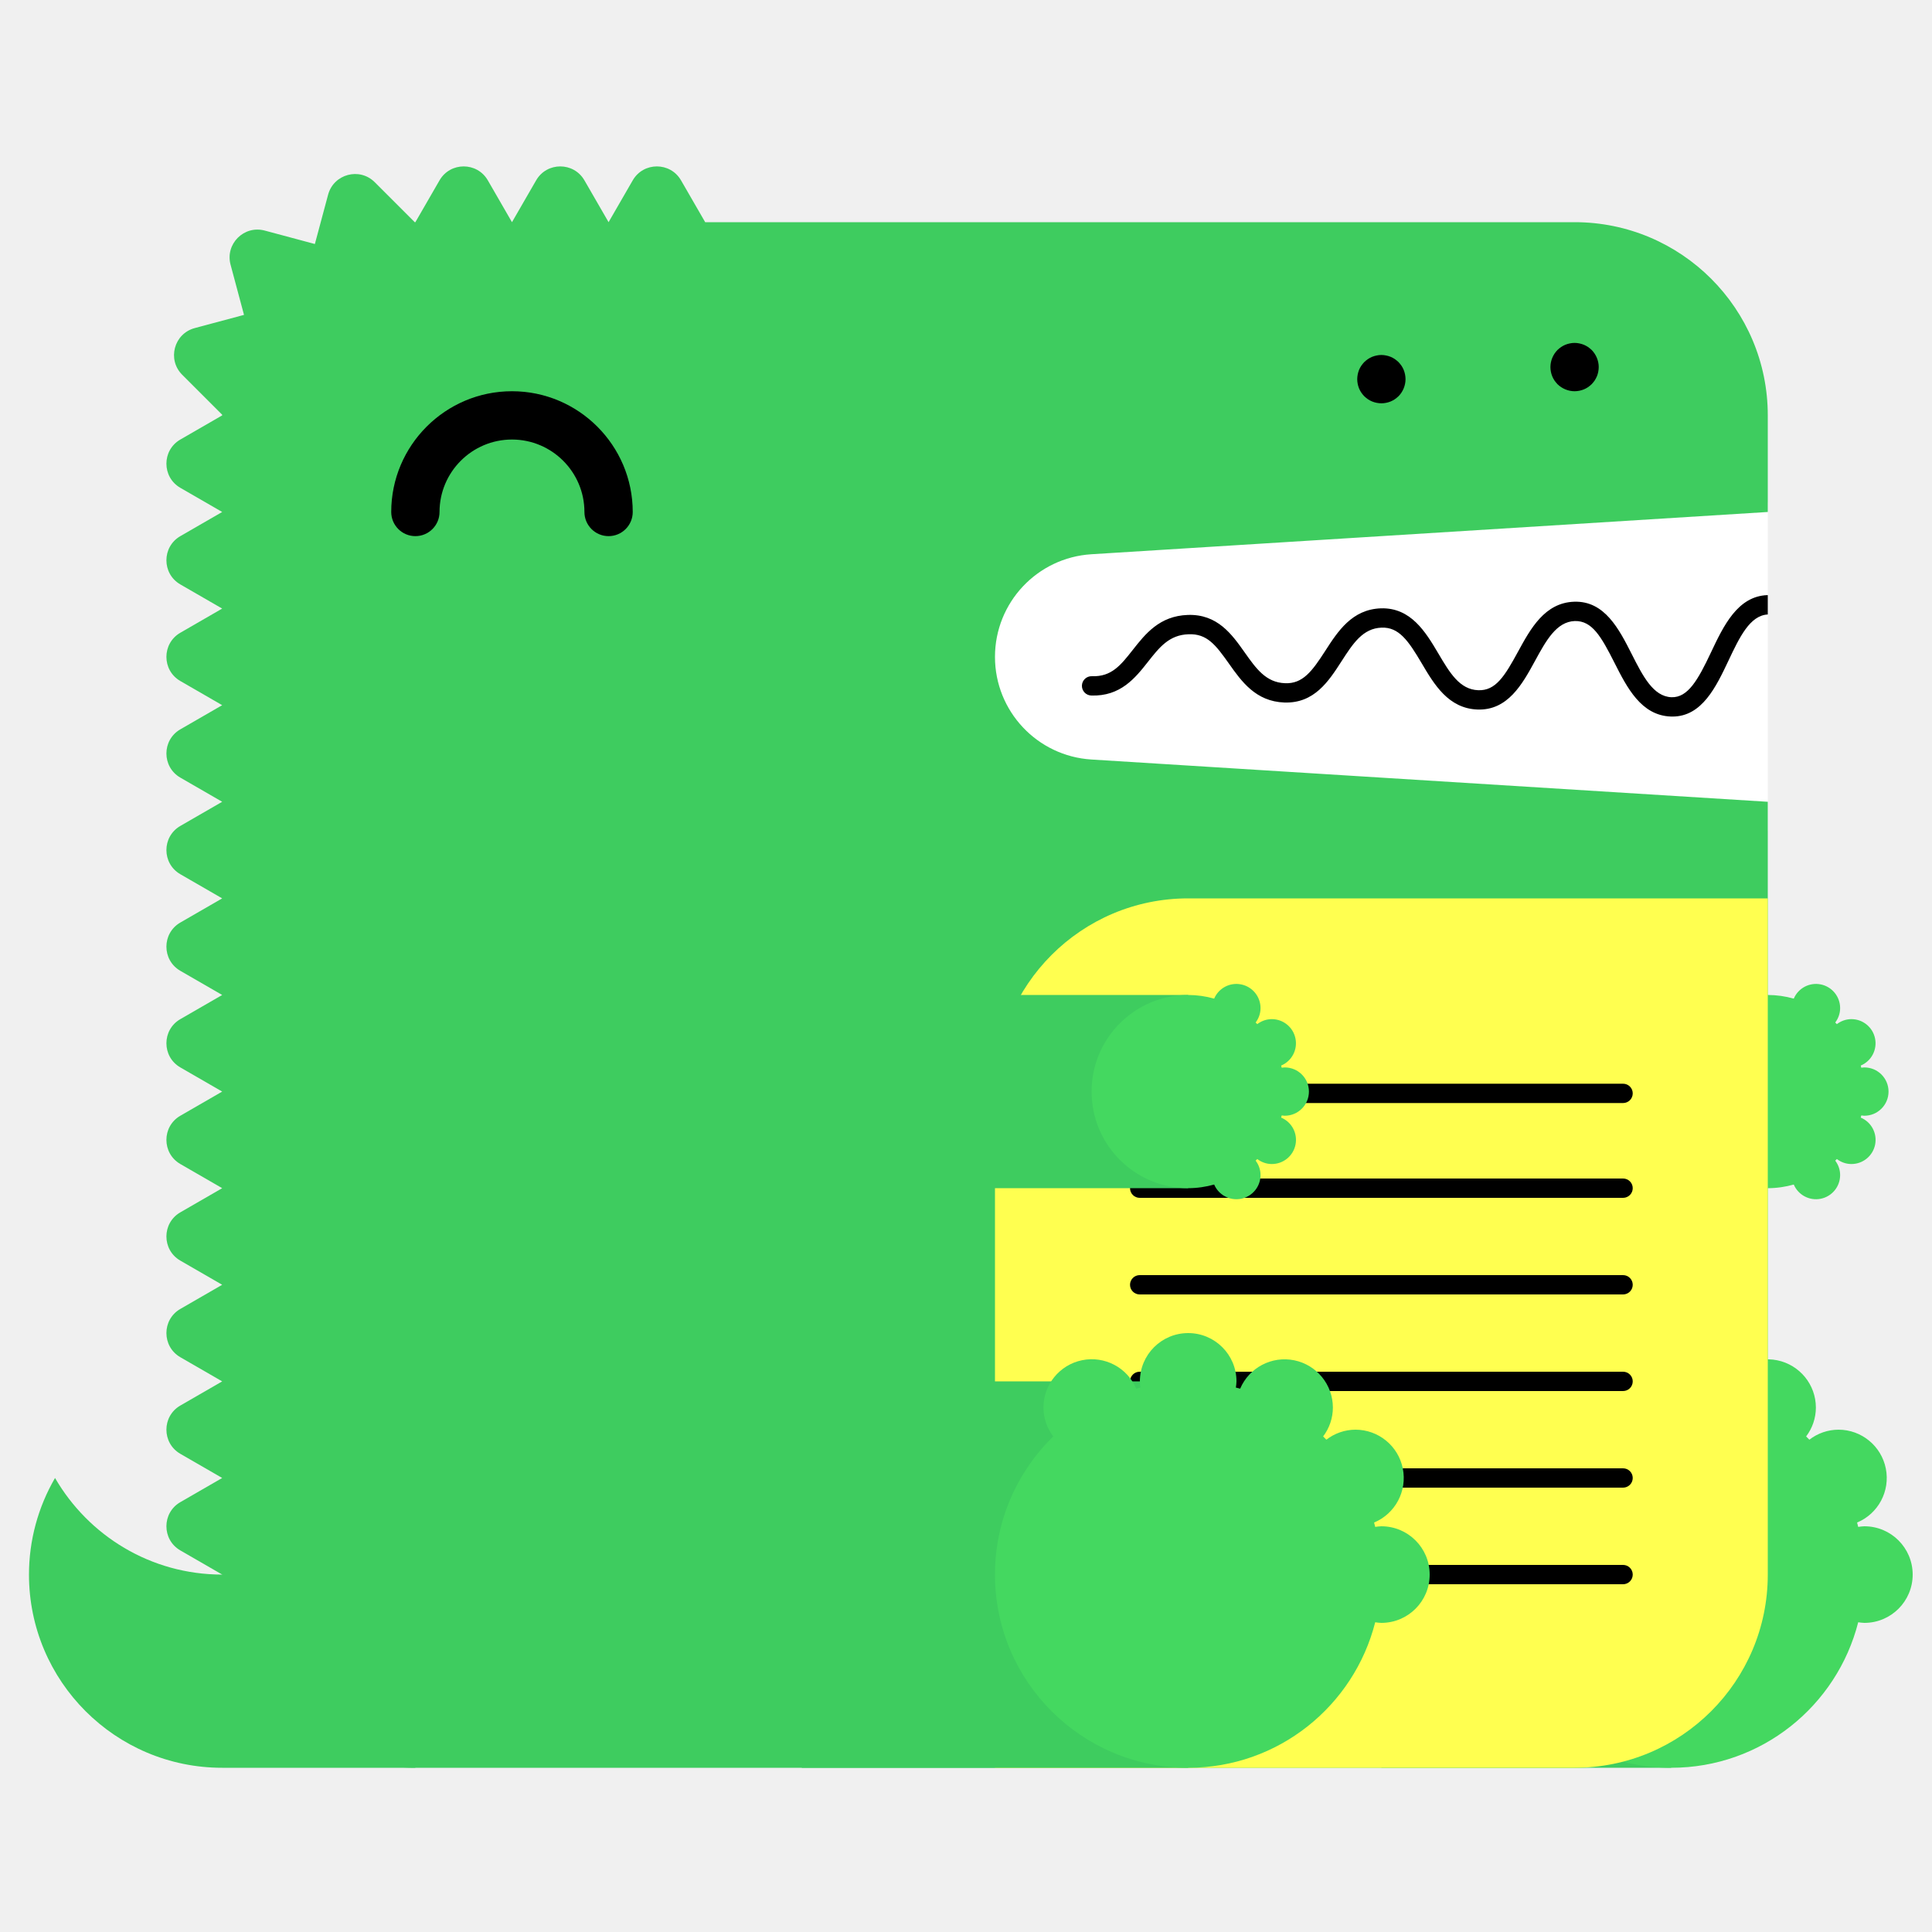
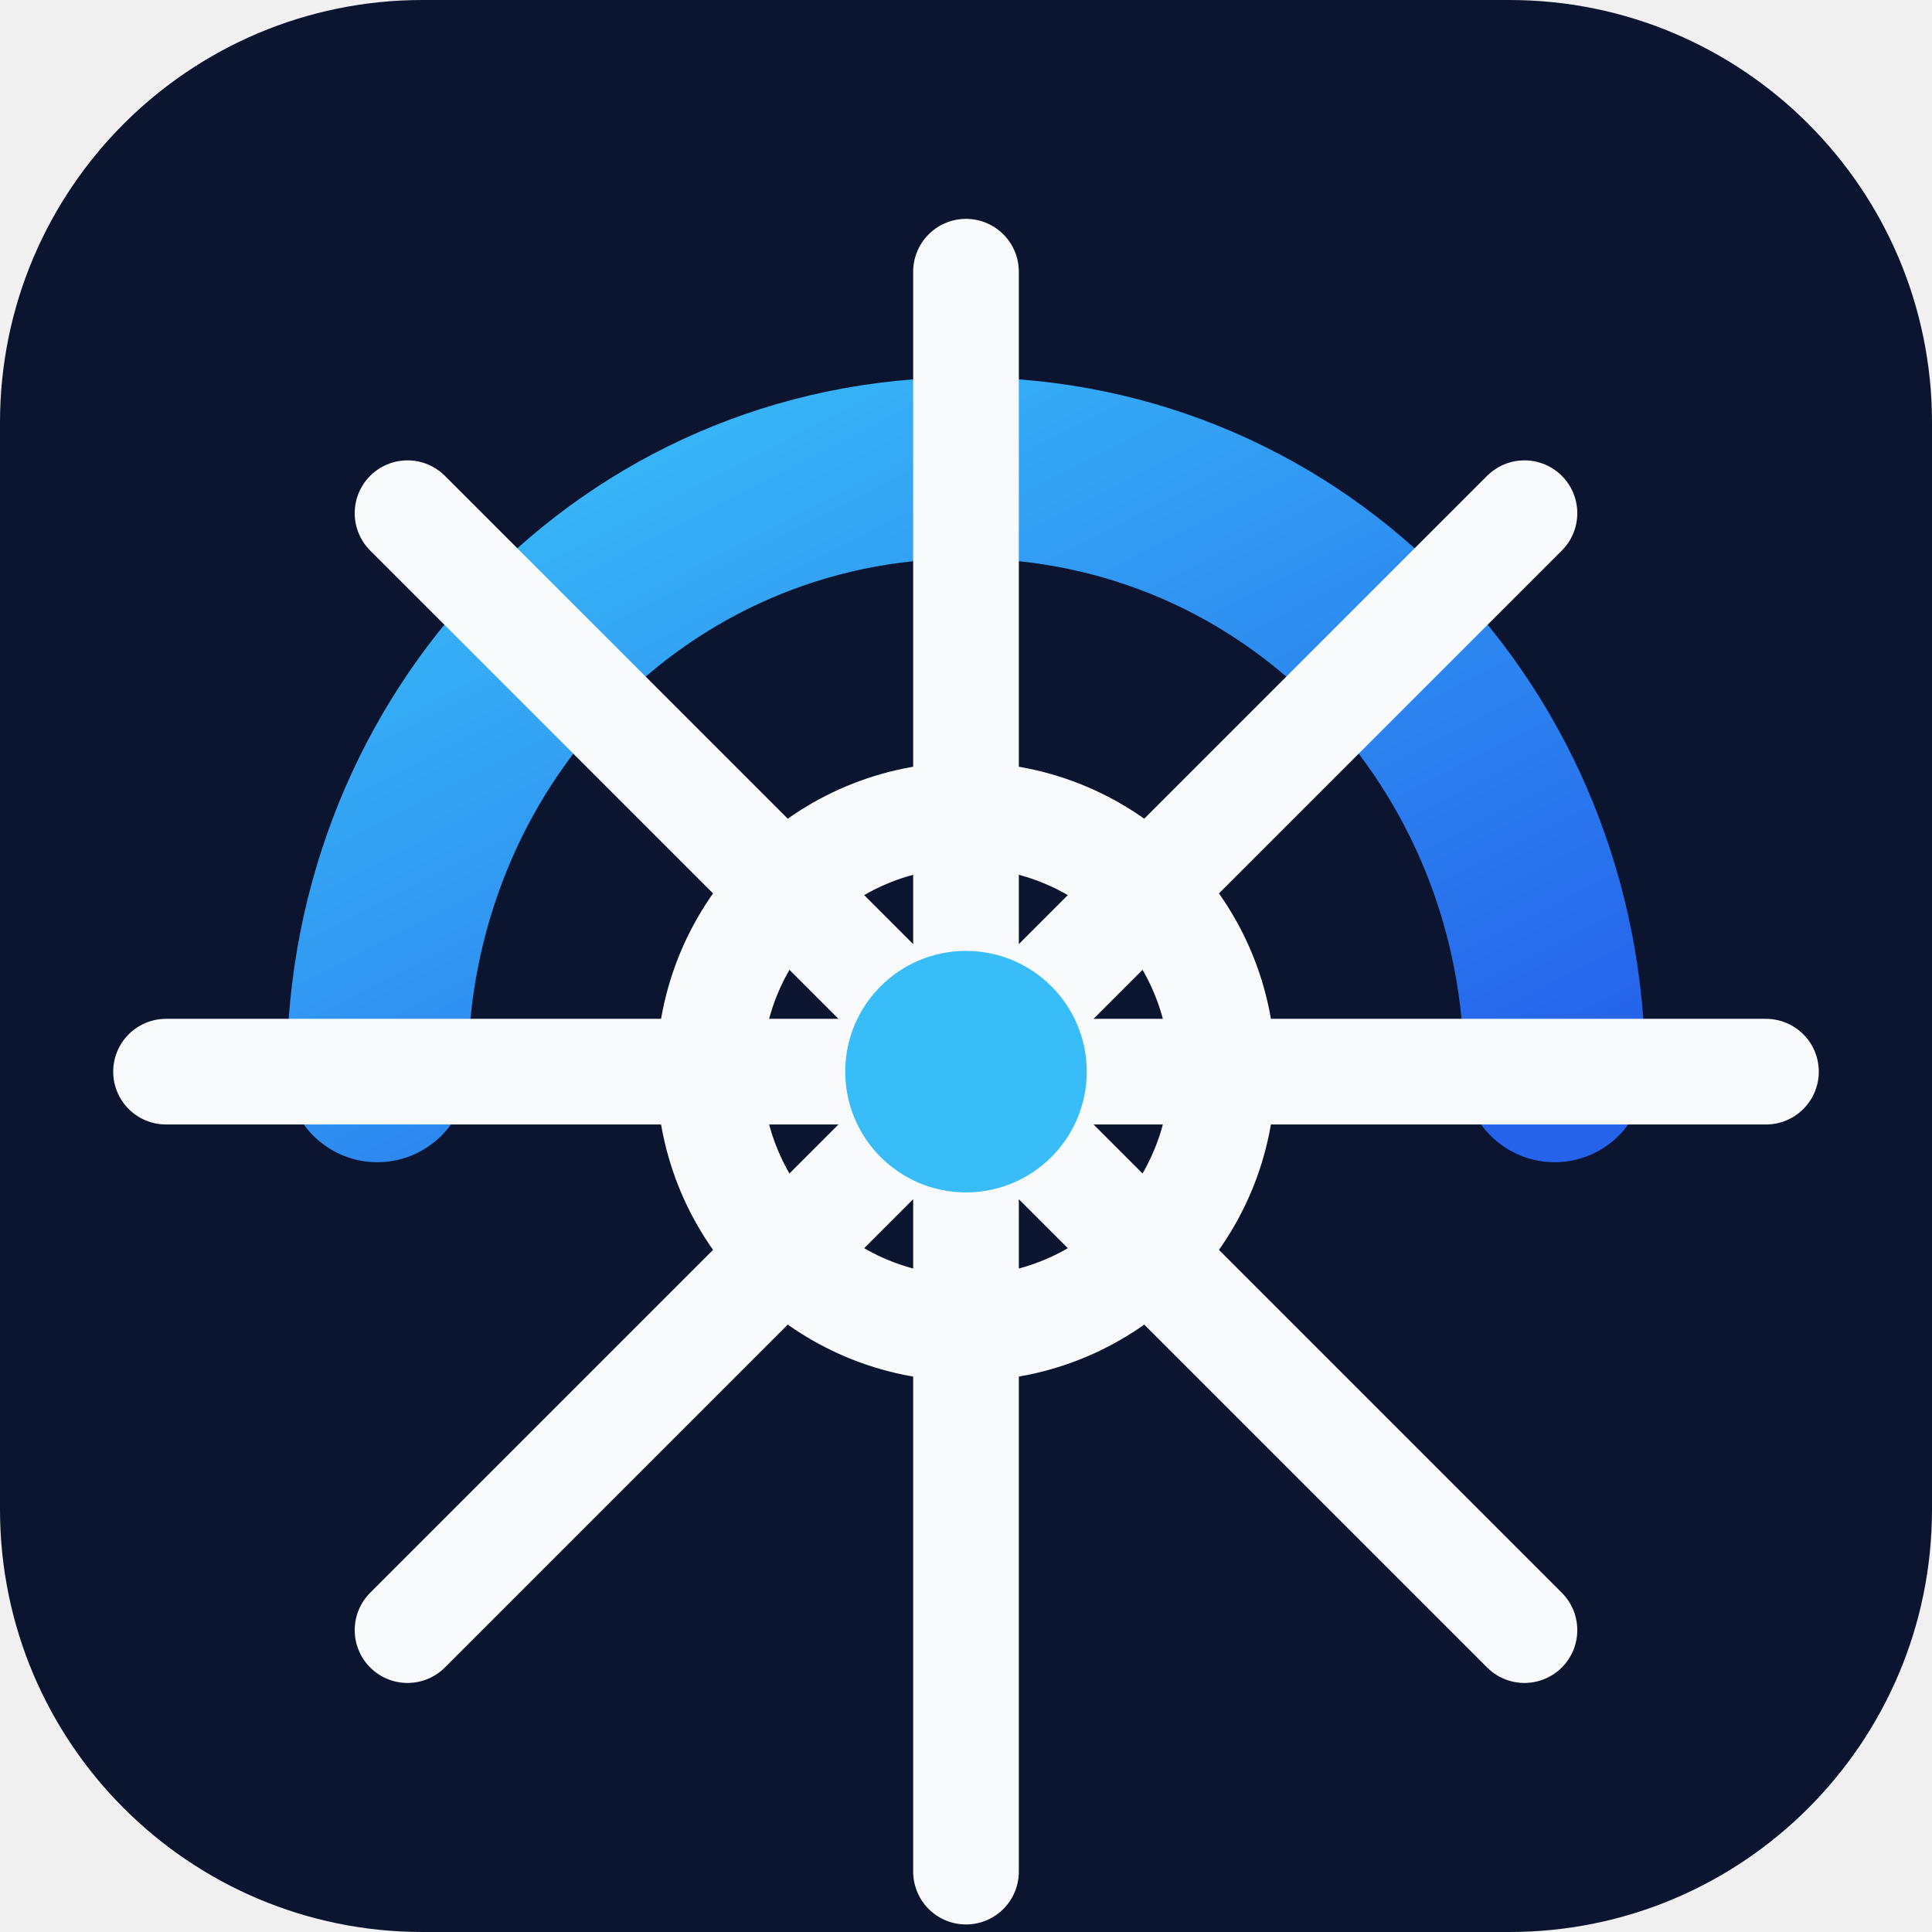
- <svg xmlns="http://www.w3.org/2000/svg" width="200" height="200" viewBox="0 0 200 200">
-   <g fill="none" fill-rule="evenodd">
-     <path fill="#FFF" d="M99 52h84v34H99z" />
-     <path d="M23 163c-7.398 0-13.843-4.027-17.303-10A19.886 19.886 0 0 0 3 163c0 11.046 8.954 20 20 20h20v-20H23z" fill="#3ECC5F" />
-     <path d="M112.98 57.376L183 53V43c0-11.046-8.954-20-20-20H73l-2.5-4.33c-1.112-1.925-3.889-1.925-5 0L63 23l-2.5-4.33c-1.111-1.925-3.889-1.925-5 0L53 23l-2.5-4.33c-1.111-1.925-3.889-1.925-5 0L43 23c-.022 0-.042.003-.065.003l-4.142-4.141c-1.57-1.571-4.252-.853-4.828 1.294l-1.369 5.104-5.192-1.392c-2.148-.575-4.111 1.389-3.535 3.536l1.39 5.193-5.102 1.367c-2.148.576-2.867 3.259-1.296 4.83l4.142 4.142c0 .021-.003.042-.003.064l-4.33 2.5c-1.925 1.111-1.925 3.889 0 5L23 53l-4.33 2.5c-1.925 1.111-1.925 3.889 0 5L23 63l-4.33 2.5c-1.925 1.111-1.925 3.889 0 5L23 73l-4.33 2.5c-1.925 1.111-1.925 3.889 0 5L23 83l-4.33 2.5c-1.925 1.111-1.925 3.889 0 5L23 93l-4.33 2.5c-1.925 1.111-1.925 3.889 0 5L23 103l-4.33 2.5c-1.925 1.111-1.925 3.889 0 5L23 113l-4.33 2.5c-1.925 1.111-1.925 3.889 0 5L23 123l-4.33 2.5c-1.925 1.111-1.925 3.889 0 5L23 133l-4.33 2.5c-1.925 1.111-1.925 3.889 0 5L23 143l-4.33 2.5c-1.925 1.111-1.925 3.889 0 5L23 153l-4.33 2.5c-1.925 1.111-1.925 3.889 0 5L23 163c0 11.046 8.954 20 20 20h120c11.046 0 20-8.954 20-20V83l-70.02-4.376A10.645 10.645 0 0 1 103 68c0-5.621 4.37-10.273 9.98-10.624" fill="#3ECC5F" />
-     <path fill="#3ECC5F" d="M143 183h30v-40h-30z" />
-     <path d="M193 158c-.219 0-.428.037-.639.064-.038-.15-.074-.301-.116-.451A5 5 0 0 0 190.32 148a4.96 4.96 0 0 0-3.016 1.036 26.531 26.531 0 0 0-.335-.336 4.955 4.955 0 0 0 1.011-2.987 5 5 0 0 0-9.599-1.959c-.148-.042-.297-.077-.445-.115.027-.211.064-.42.064-.639a5 5 0 0 0-5-5 5 5 0 0 0-5 5c0 .219.037.428.064.639-.148.038-.297.073-.445.115a4.998 4.998 0 0 0-9.599 1.959c0 1.125.384 2.151 1.011 2.987-3.717 3.632-6.031 8.693-6.031 14.3 0 11.046 8.954 20 20 20 9.339 0 17.16-6.41 19.361-15.064.211.027.42.064.639.064a5 5 0 0 0 5-5 5 5 0 0 0-5-5" fill="#44D860" />
-     <path fill="#3ECC5F" d="M153 123h30v-20h-30z" />
-     <path d="M193 115.5a2.5 2.5 0 1 0 0-5c-.109 0-.214.019-.319.032-.02-.075-.037-.15-.058-.225a2.501 2.501 0 0 0-.963-4.807c-.569 0-1.088.197-1.508.518a6.653 6.653 0 0 0-.168-.168c.314-.417.506-.931.506-1.494a2.5 2.5 0 0 0-4.8-.979A9.987 9.987 0 0 0 183 103c-5.522 0-10 4.478-10 10s4.478 10 10 10c.934 0 1.833-.138 2.69-.377a2.5 2.5 0 0 0 4.8-.979c0-.563-.192-1.077-.506-1.494.057-.055.113-.111.168-.168.42.321.939.518 1.508.518a2.5 2.5 0 0 0 .963-4.807c.021-.074.038-.15.058-.225.105.013.21.032.319.032" fill="#44D860" />
-     <path d="M63 55.5a2.5 2.5 0 0 1-2.5-2.5c0-4.136-3.364-7.5-7.5-7.5s-7.5 3.364-7.5 7.5a2.5 2.5 0 1 1-5 0c0-6.893 5.607-12.5 12.5-12.5S65.5 46.107 65.5 53a2.5 2.5 0 0 1-2.5 2.5" fill="#000" />
-     <path d="M103 183h60c11.046 0 20-8.954 20-20V93h-60c-11.046 0-20 8.954-20 20v70z" fill="#FFFF50" />
-     <path d="M168.02 124h-50.04a1 1 0 1 1 0-2h50.04a1 1 0 1 1 0 2m0 20h-50.04a1 1 0 1 1 0-2h50.04a1 1 0 1 1 0 2m0 20h-50.04a1 1 0 1 1 0-2h50.04a1 1 0 1 1 0 2m0-49.814h-50.04a1 1 0 1 1 0-2h50.04a1 1 0 1 1 0 2m0 19.814h-50.04a1 1 0 1 1 0-2h50.04a1 1 0 1 1 0 2m0 20h-50.04a1 1 0 1 1 0-2h50.04a1 1 0 1 1 0 2M183 61.611c-.012 0-.022-.006-.034-.005-3.09.105-4.552 3.196-5.842 5.923-1.346 2.85-2.387 4.703-4.093 4.647-1.889-.068-2.969-2.202-4.113-4.46-1.314-2.594-2.814-5.536-5.963-5.426-3.046.104-4.513 2.794-5.807 5.167-1.377 2.528-2.314 4.065-4.121 3.994-1.927-.07-2.951-1.805-4.136-3.813-1.321-2.236-2.848-4.75-5.936-4.664-2.994.103-4.465 2.385-5.763 4.4-1.373 2.13-2.335 3.428-4.165 3.351-1.973-.07-2.992-1.51-4.171-3.177-1.324-1.873-2.816-3.993-5.895-3.89-2.928.1-4.399 1.97-5.696 3.618-1.232 1.564-2.194 2.802-4.229 2.724a1 1 0 0 0-.072 2c3.017.101 4.545-1.8 5.872-3.487 1.177-1.496 2.193-2.787 4.193-2.855 1.926-.082 2.829 1.115 4.195 3.045 1.297 1.834 2.769 3.914 5.731 4.021 3.103.104 4.596-2.215 5.918-4.267 1.182-1.834 2.202-3.417 4.15-3.484 1.793-.067 2.769 1.35 4.145 3.681 1.297 2.197 2.766 4.686 5.787 4.796 3.125.108 4.634-2.62 5.949-5.035 1.139-2.088 2.214-4.06 4.119-4.126 1.793-.042 2.728 1.595 4.111 4.33 1.292 2.553 2.757 5.445 5.825 5.556l.169.003c3.064 0 4.518-3.075 5.805-5.794 1.139-2.41 2.217-4.68 4.067-4.773v-2z" fill="#000" />
-     <path fill="#3ECC5F" d="M83 183h40v-40H83z" />
-     <path d="M143 158c-.219 0-.428.037-.639.064-.038-.15-.074-.301-.116-.451A5 5 0 0 0 140.32 148a4.96 4.96 0 0 0-3.016 1.036 26.531 26.531 0 0 0-.335-.336 4.955 4.955 0 0 0 1.011-2.987 5 5 0 0 0-9.599-1.959c-.148-.042-.297-.077-.445-.115.027-.211.064-.42.064-.639a5 5 0 0 0-5-5 5 5 0 0 0-5 5c0 .219.037.428.064.639-.148.038-.297.073-.445.115a4.998 4.998 0 0 0-9.599 1.959c0 1.125.384 2.151 1.011 2.987-3.717 3.632-6.031 8.693-6.031 14.3 0 11.046 8.954 20 20 20 9.339 0 17.16-6.41 19.361-15.064.211.027.42.064.639.064a5 5 0 0 0 5-5 5 5 0 0 0-5-5" fill="#44D860" />
-     <path fill="#3ECC5F" d="M83 123h40v-20H83z" />
-     <path d="M133 115.5a2.5 2.5 0 1 0 0-5c-.109 0-.214.019-.319.032-.02-.075-.037-.15-.058-.225a2.501 2.501 0 0 0-.963-4.807c-.569 0-1.088.197-1.508.518a6.653 6.653 0 0 0-.168-.168c.314-.417.506-.931.506-1.494a2.5 2.5 0 0 0-4.8-.979A9.987 9.987 0 0 0 123 103c-5.522 0-10 4.478-10 10s4.478 10 10 10c.934 0 1.833-.138 2.69-.377a2.5 2.5 0 0 0 4.8-.979c0-.563-.192-1.077-.506-1.494.057-.055.113-.111.168-.168.42.321.939.518 1.508.518a2.5 2.5 0 0 0 .963-4.807c.021-.074.038-.15.058-.225.105.013.21.032.319.032" fill="#44D860" />
-     <path d="M143 41.75c-.16 0-.33-.02-.49-.05a2.52 2.52 0 0 1-.47-.14c-.15-.06-.29-.14-.431-.23-.13-.09-.259-.2-.38-.31-.109-.12-.219-.24-.309-.38s-.17-.28-.231-.43a2.619 2.619 0 0 1-.189-.96c0-.16.02-.33.05-.49.03-.16.08-.31.139-.47.061-.15.141-.29.231-.43.09-.13.2-.26.309-.38.121-.11.25-.22.38-.31.141-.09.281-.17.431-.23.149-.06.31-.11.47-.14.32-.07.65-.07.98 0 .159.03.32.08.47.14.149.06.29.14.43.23.13.09.259.2.38.31.11.12.22.25.31.38.09.14.17.28.23.43.06.16.11.31.14.47.029.16.05.33.05.49 0 .66-.271 1.31-.73 1.77-.121.11-.25.22-.38.31-.14.09-.281.17-.43.23a2.565 2.565 0 0 1-.96.19m20-1.25c-.66 0-1.3-.27-1.771-.73a3.802 3.802 0 0 1-.309-.38c-.09-.14-.17-.28-.231-.43a2.619 2.619 0 0 1-.189-.96c0-.66.27-1.3.729-1.77.121-.11.25-.22.38-.31.141-.09.281-.17.431-.23.149-.06.31-.11.47-.14.32-.07.66-.07.98 0 .159.03.32.08.47.14.149.06.29.14.43.23.13.09.259.2.38.31.459.47.73 1.11.73 1.77 0 .16-.021.33-.05.49-.03.16-.08.32-.14.47-.07.15-.14.29-.23.43-.09.13-.2.26-.31.38-.121.11-.25.22-.38.31-.14.09-.281.17-.43.23a2.565 2.565 0 0 1-.96.19" fill="#000" />
-   </g>
+ <svg xmlns="http://www.w3.org/2000/svg" viewBox="0 0 128 128">
+   <defs>
+     <linearGradient id="g" x1="0" y1="0" x2="1" y2="1">
+       <stop stop-color="#39bdf8" />
+       <stop offset="1" stop-color="#2563eb" />
+     </linearGradient>
+   </defs>
+   <rect width="128" height="128" rx="28" fill="#0b1530" />
+   <path d="M25 71c0-22 17-40 39-40s39 18 39 40" fill="none" stroke="url(#g)" stroke-width="12" stroke-linecap="round" />
+   <circle cx="64" cy="71" r="17" fill="#0b1530" stroke="#f8fafc" stroke-width="7" />
+   <path d="M64 18v106M11 71h106M27 34l74 74M101 34l-74 74" stroke="#f8fafc" stroke-width="7" stroke-linecap="round" />
+   <circle cx="64" cy="71" r="8" fill="#38bdf8" />
</svg>
